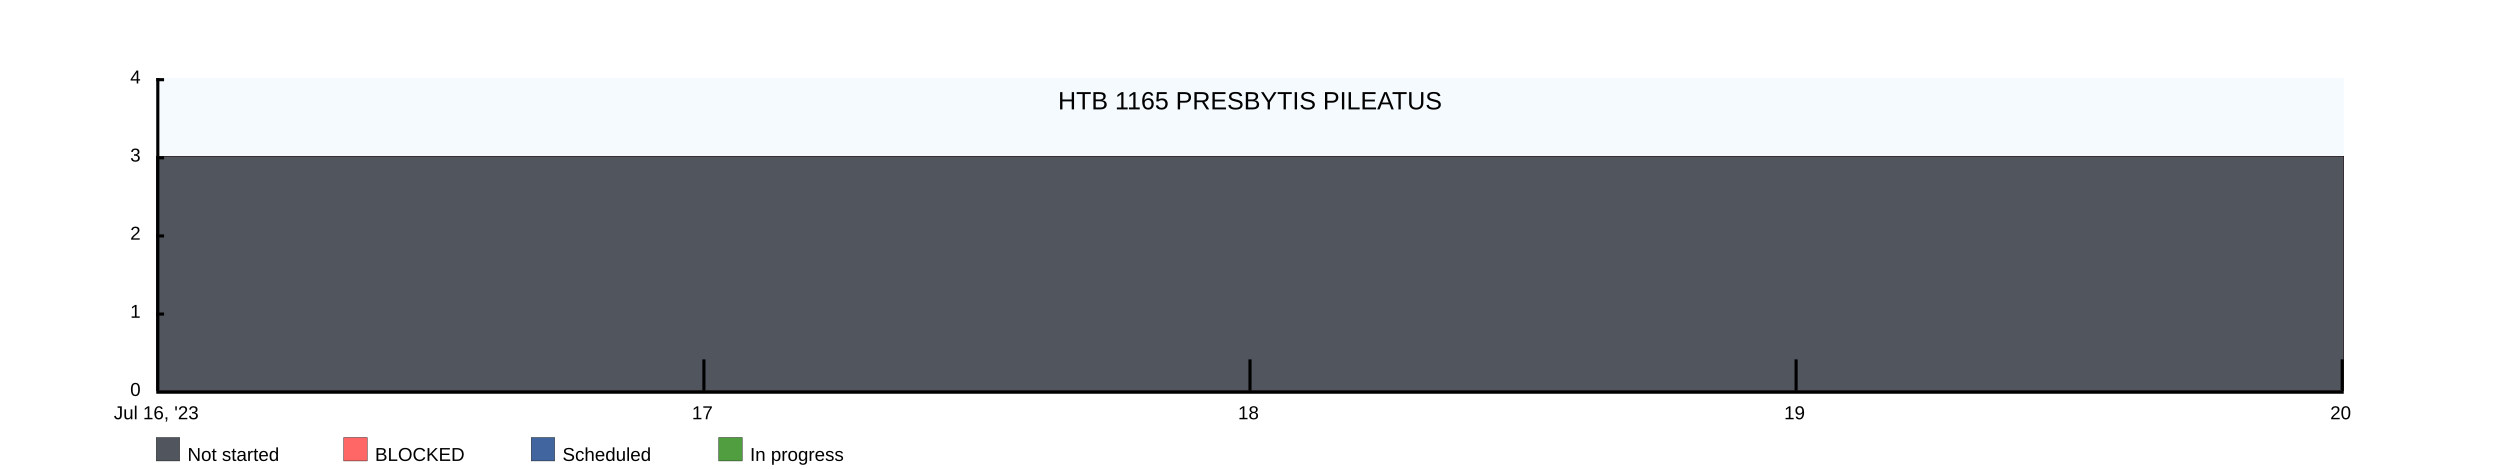
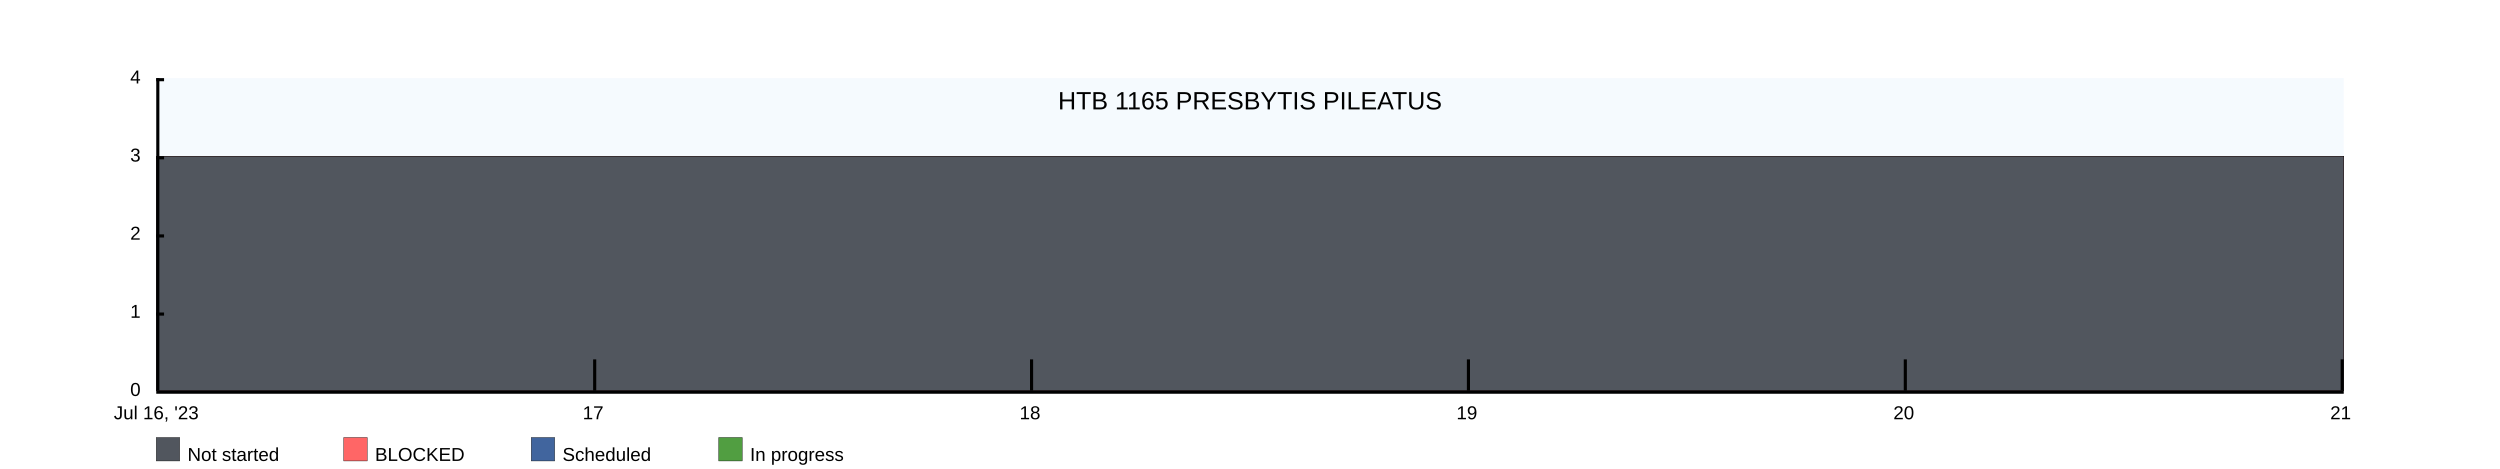
<svg xmlns="http://www.w3.org/2000/svg" width="1600" height="300">
  <rect x="100" y="50" width="1400" height="200" fill="rgba(221, 239, 250, .3)" />
  <clipPath id="theGraph">
    <rect x="100" y="50" width="1400" height="200" fill="black" />
  </clipPath>
  <rect x="100" y="280" width="15" height="15" fill="#51565E" stroke="black" stroke-width="0.25" />
  <text x="120" y="295" font-family="Arial" font-size="12" fill="black">Not started</text>
  <rect x="220" y="280" width="15" height="15" fill="#FF6666" stroke="black" stroke-width="0.25" />
  <text x="240" y="295" font-family="Arial" font-size="12" fill="black">BLOCKED</text>
  <rect x="340" y="280" width="15" height="15" fill="#41659E" stroke="black" stroke-width="0.25" />
  <text x="360" y="295" font-family="Arial" font-size="12" fill="black">Scheduled</text>
  <rect x="460" y="280" width="15" height="15" fill="#519E41" stroke="black" stroke-width="0.25" />
  <text x="480" y="295" font-family="Arial" font-size="12" fill="black">In progress</text>
-   <path d="M 100 100 M 100 100 C 100 100 450 100 450 100 C 450 100 800 100 800 100 C 800 100 1150 100 1150 100 C 1150 100 1500 100 1500 100 C 1500 100 1500 250 1500 250 C 1500 250 100 250 100 250 Z" fill="#519E41" stroke="black" stroke-width="0.25" />
-   <path d="M 100 100 M 100 100 C 100 100 450 100 450 100 C 450 100 800 100 800 100 C 800 100 1150 100 1150 100 C 1150 100 1500 100 1500 100 C 1500 100 1500 250 1500 250 C 1500 250 100 250 100 250 Z" fill="#41659E" stroke="black" stroke-width="0.25" />
-   <path d="M 100 100 M 100 100 C 100 100 450 100 450 100 C 450 100 800 100 800 100 C 800 100 1150 100 1150 100 C 1150 100 1500 100 1500 100 C 1500 100 1500 250 1500 250 C 1500 250 100 250 100 250 Z" fill="#FF6666" stroke="black" stroke-width="0.25" />
-   <path d="M 100 100 M 100 100 C 100 100 450 100 450 100 C 450 100 800 100 800 100 C 800 100 1150 100 1150 100 C 1150 100 1500 100 1500 100 C 1500 100 1500 250 1500 250 C 1500 250 100 250 100 250 Z" fill="#51565E" stroke="black" stroke-width="0.25" />
+   <path d="M 100 100 M 100 100 C 100 100 380 100 380 100 C 380 100 660 100 660 100 C 660 100 940 100 940 100 C 940 100 1220 100 1220 100 C 1220 100 1500 100 1500 100 C 1500 100 1500 250 1500 250 C 1500 250 100 250 100 250 Z" fill="#519E41" stroke="black" stroke-width="0.25" />
+   <path d="M 100 100 M 100 100 C 100 100 380 100 380 100 C 380 100 660 100 660 100 C 660 100 940 100 940 100 C 940 100 1220 100 1220 100 C 1220 100 1500 100 1500 100 C 1500 100 1500 250 1500 250 C 1500 250 100 250 100 250 Z" fill="#41659E" stroke="black" stroke-width="0.25" />
+   <path d="M 100 100 M 100 100 C 100 100 380 100 380 100 C 380 100 660 100 660 100 C 660 100 940 100 940 100 C 940 100 1220 100 1220 100 C 1220 100 1500 100 1500 100 C 1500 100 1500 250 1500 250 C 1500 250 100 250 100 250 Z" fill="#FF6666" stroke="black" stroke-width="0.25" />
+   <path d="M 100 100 M 100 100 C 100 100 380 100 380 100 C 380 100 660 100 660 100 C 660 100 940 100 940 100 C 940 100 1220 100 1220 100 C 1220 100 1500 100 1500 100 C 1500 100 1500 250 1500 250 C 1500 250 100 250 100 250 Z" fill="#51565E" stroke="black" stroke-width="0.25" />
  <text x="800" y="70" font-family="Arial" font-size="16" fill="black" text-anchor="middle" alignment-baseline="middle">HTB 1165 PRESBYTIS PILEATUS</text>
  <rect x="100" y="250" width="1400" height="2" fill="black" />
  <rect x="100" y="50" width="5" height="2" fill="black" />
  <rect x="100" y="100" width="5" height="2" fill="black" />
  <rect x="100" y="150" width="5" height="2" fill="black" />
  <rect x="100" y="200" width="5" height="2" fill="black" />
  <text x="90" y="50" font-family="Arial" font-size="12" fill="black" text-anchor="end" dominant-baseline="middle">4</text>
  <text x="90" y="100" font-family="Arial" font-size="12" fill="black" text-anchor="end" dominant-baseline="middle">3</text>
  <text x="90" y="150" font-family="Arial" font-size="12" fill="black" text-anchor="end" dominant-baseline="middle">2</text>
  <text x="90" y="200" font-family="Arial" font-size="12" fill="black" text-anchor="end" dominant-baseline="middle">1</text>
  <text x="90" y="250" font-family="Arial" font-size="12" fill="black" text-anchor="end" dominant-baseline="middle">0</text>
  <text x="100" y="260" font-family="Arial" fill="black" text-anchor="middle" dominant-baseline="hanging">Jul 16, '23</text>
-   <text x="449.5" y="260" font-family="Arial" fill="black" text-anchor="middle" dominant-baseline="hanging">17</text>
-   <text x="799" y="260" font-family="Arial" fill="black" text-anchor="middle" dominant-baseline="hanging">18</text>
-   <text x="1148.5" y="260" font-family="Arial" fill="black" text-anchor="middle" dominant-baseline="hanging">19</text>
-   <text x="1498" y="260" font-family="Arial" fill="black" text-anchor="middle" dominant-baseline="hanging">20</text>
+   <text x="379.6" y="260" font-family="Arial" fill="black" text-anchor="middle" dominant-baseline="hanging">17</text>
+   <text x="659.2" y="260" font-family="Arial" fill="black" text-anchor="middle" dominant-baseline="hanging">18</text>
+   <text x="938.8" y="260" font-family="Arial" fill="black" text-anchor="middle" dominant-baseline="hanging">19</text>
+   <text x="1218.4" y="260" font-family="Arial" fill="black" text-anchor="middle" dominant-baseline="hanging">20</text>
+   <text x="1498" y="260" font-family="Arial" fill="black" text-anchor="middle" dominant-baseline="hanging">21</text>
  <rect x="100" y="50" width="2" height="200" fill="black" />
-   <rect x="449.5" y="230" width="2" height="20" fill="black" />
-   <rect x="799" y="230" width="2" height="20" fill="black" />
-   <rect x="1148.5" y="230" width="2" height="20" fill="black" />
+   <rect x="379.6" y="230" width="2" height="20" fill="black" />
+   <rect x="659.2" y="230" width="2" height="20" fill="black" />
+   <rect x="938.8" y="230" width="2" height="20" fill="black" />
+   <rect x="1218.4" y="230" width="2" height="20" fill="black" />
  <rect x="1498" y="230" width="2" height="20" fill="black" />
</svg>
